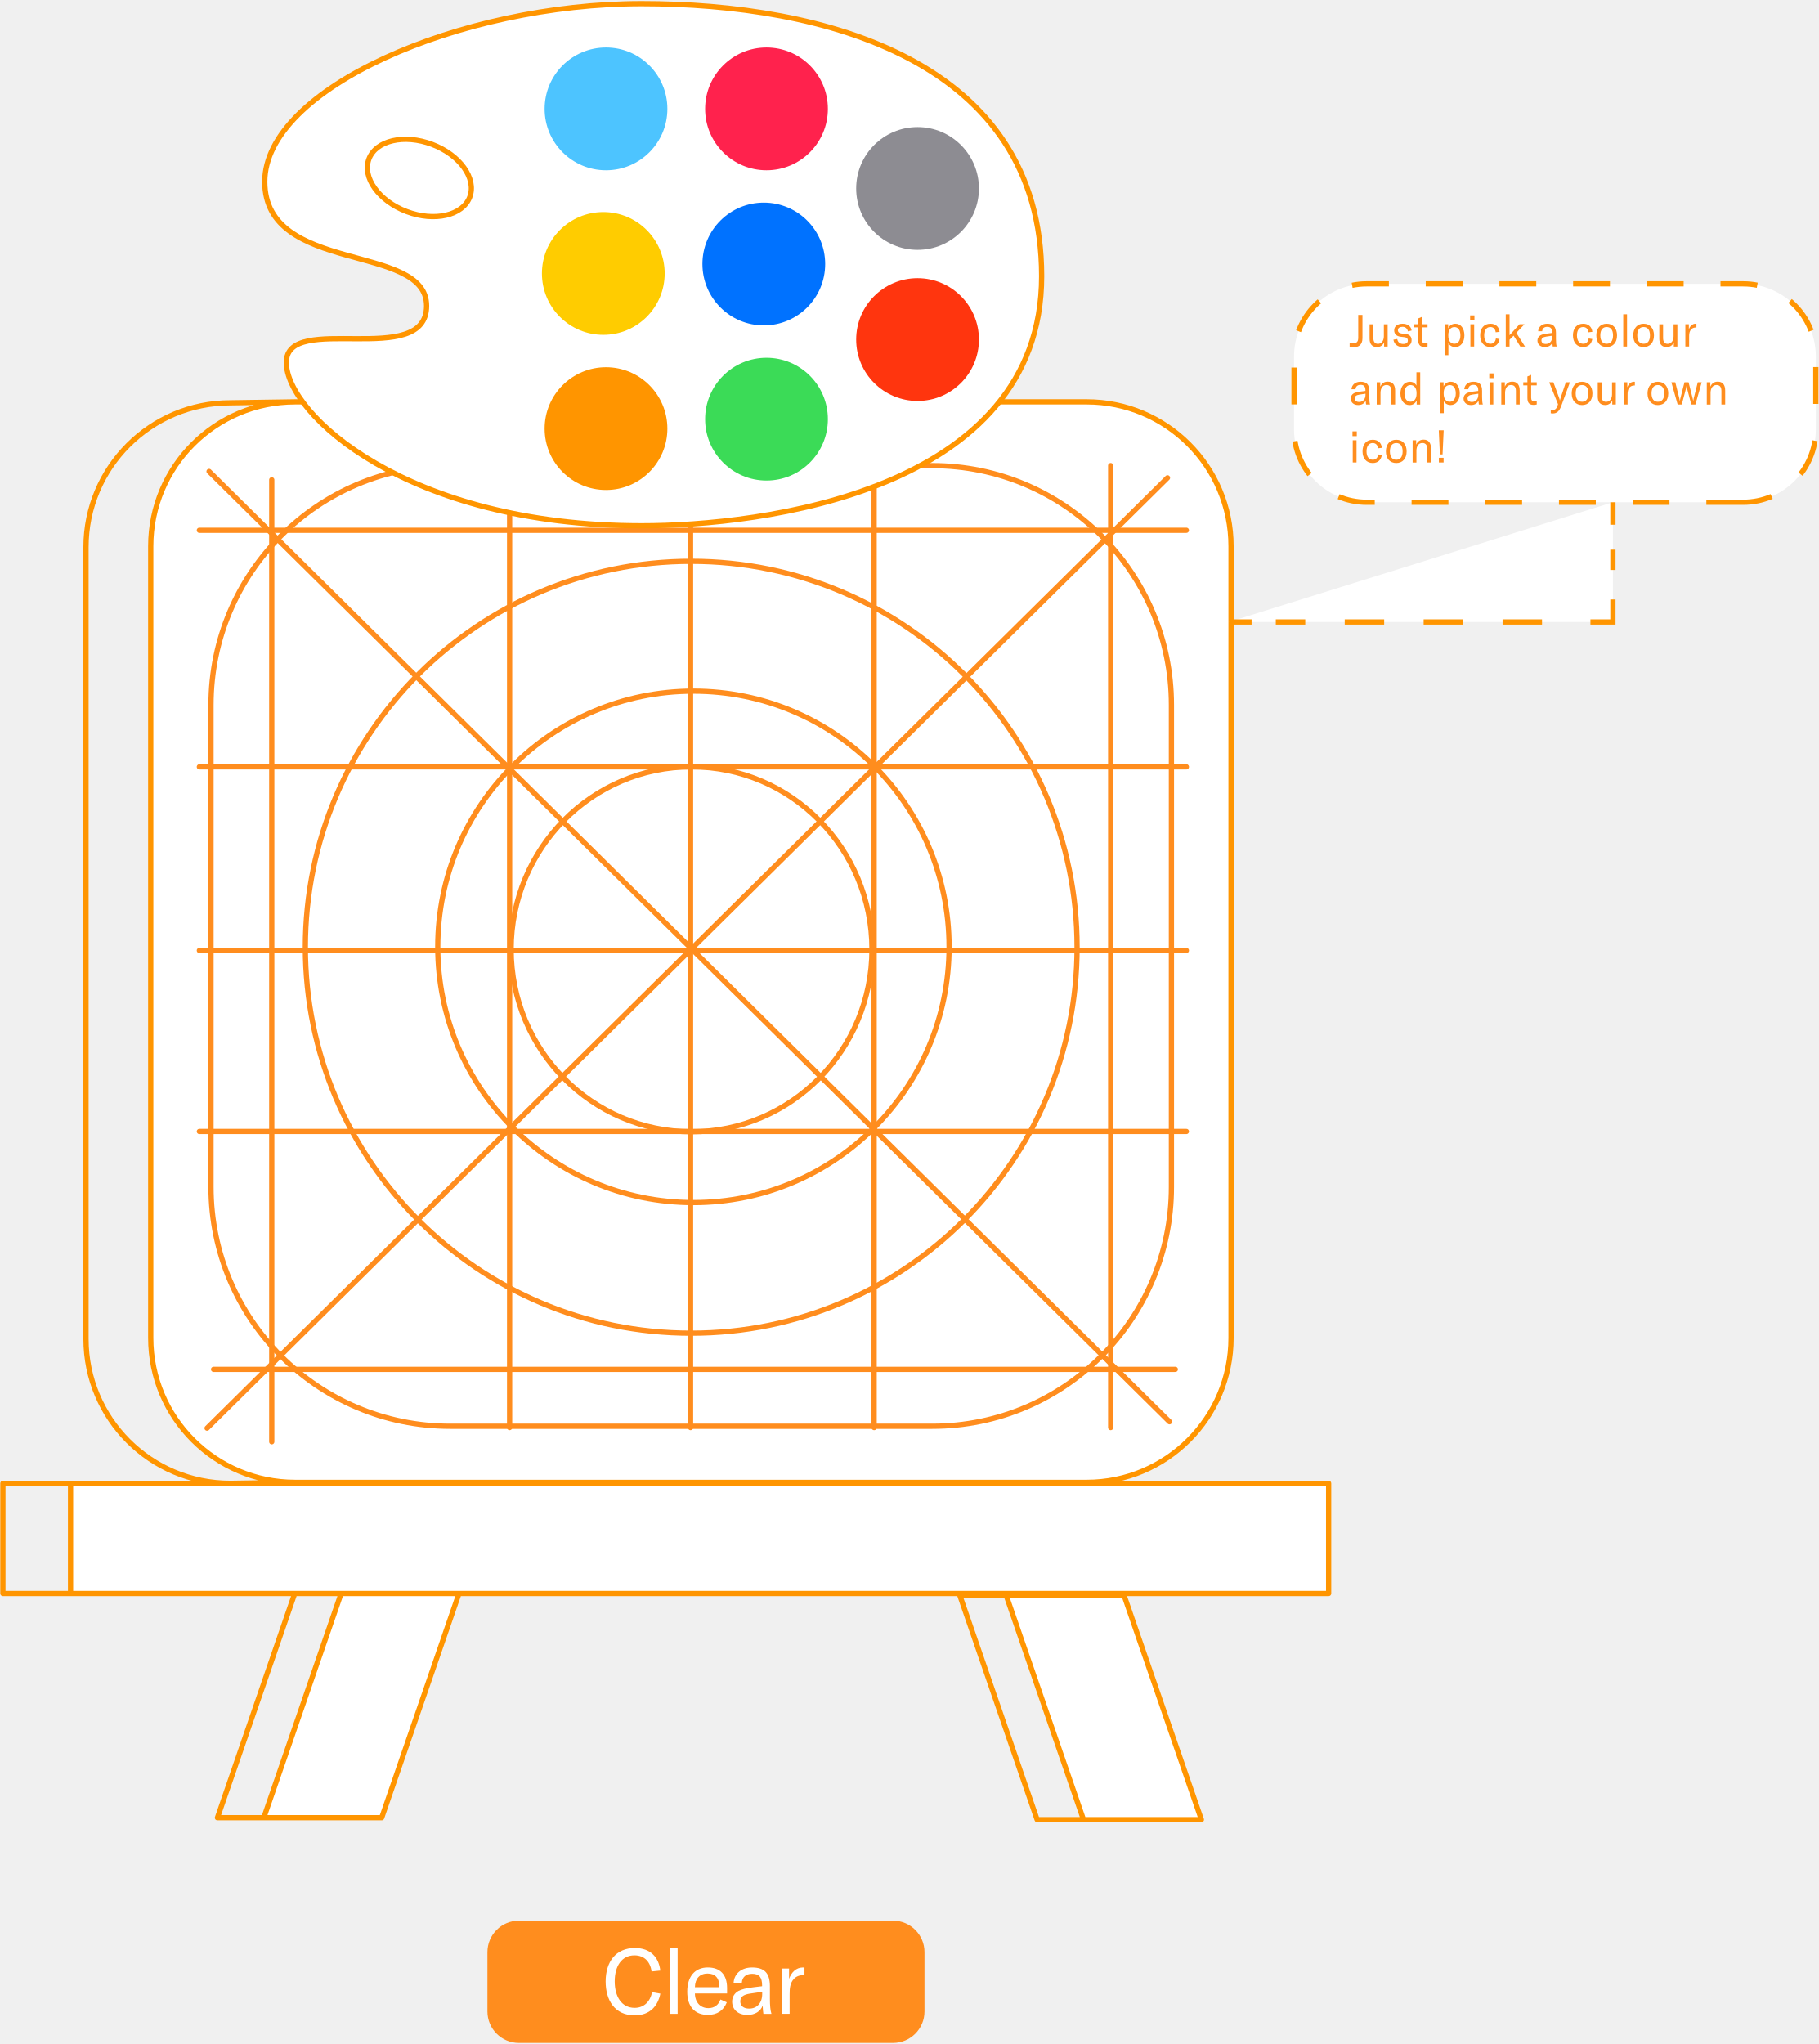
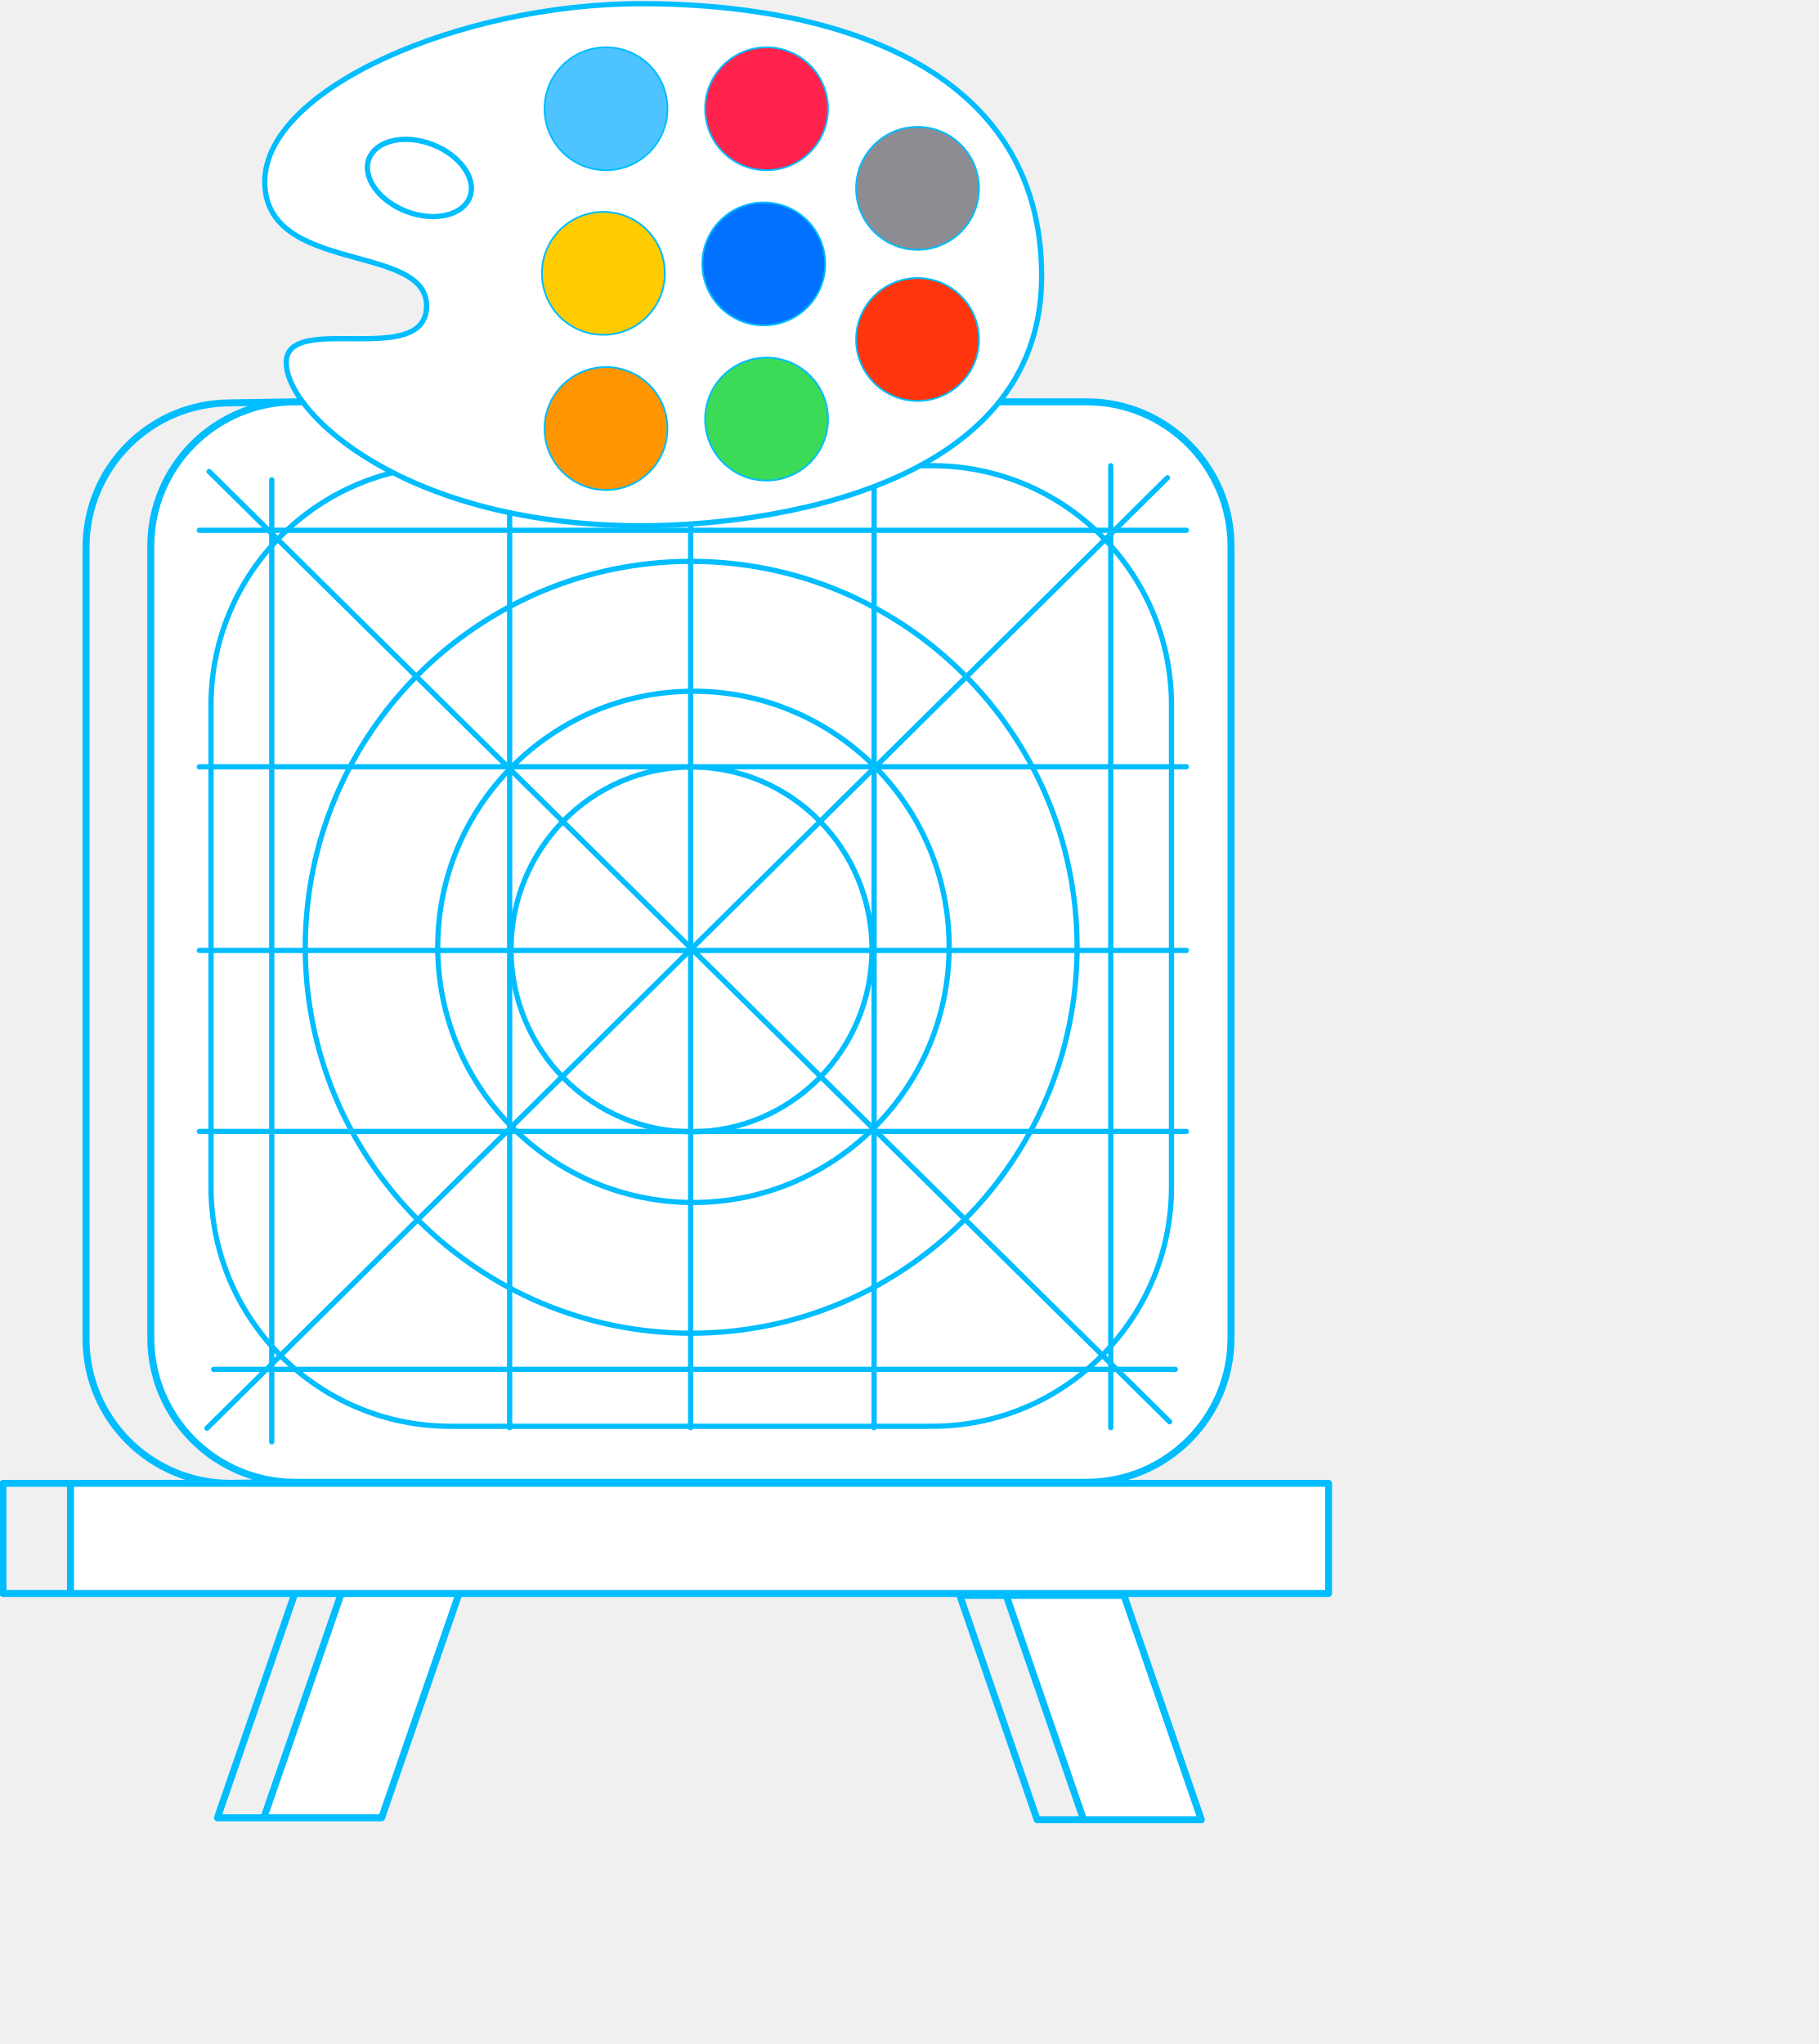
- <svg xmlns="http://www.w3.org/2000/svg" width="1042" height="1171" viewBox="0 0 1042 1171" fill="none">
+ <svg xmlns="http://www.w3.org/2000/svg" version="1.1" id="Camada_1" x="0px" y="0px" viewBox="0 0 1042 1171" style="enable-background:new 0 0 1042 1171;" xml:space="preserve">
+   <style type="text/css">
+ 	.st0{fill:#FFFFFF;stroke:#00BDFF;stroke-miterlimit:10;}
+ 	.st1{fill:#00BDFF;stroke:#00BDFF;stroke-miterlimit:10;}
+ 	.st2{fill:none;stroke:#00BDFF;stroke-width:3;stroke-linecap:round;stroke-linejoin:round;stroke-miterlimit:10;}
+ 	.st3{fill:#FFFFFF;stroke:#00BDFF;stroke-width:3;stroke-miterlimit:10;}
+ 	.st4{fill:#0072FF;stroke:#00BDFF;stroke-miterlimit:10;}
+ 	.st5{fill:#4DC4FF;stroke:#00BDFF;stroke-miterlimit:10;}
+ 	.st6{fill:#FF224D;stroke:#00BDFF;stroke-miterlimit:10;}
+ 	.st7{fill:#8D8C92;stroke:#00BDFF;stroke-miterlimit:10;}
+ 	.st8{fill:#FF350E;stroke:#00BDFF;stroke-miterlimit:10;}
+ 	.st9{fill:#3BDB57;stroke:#00BDFF;stroke-miterlimit:10;}
+ 	.st10{fill:#FF9500;stroke:#00BDFF;stroke-miterlimit:10;}
+ 	.st11{fill:#FFCC00;stroke:#00BDFF;stroke-miterlimit:10;}
+ 	.st12{fill:#FFFFFF;stroke:#00BDFF;stroke-width:3;stroke-linecap:round;stroke-linejoin:round;stroke-miterlimit:10;}
+ </style>
  <g id="paint">
-     <g id="clear-button">
-       <path id="Vector" d="M511.654 1170.38H297.299C287.339 1170.38 279.268 1162.31 279.268 1152.35V1118.37C279.268 1108.41 287.339 1100.34 297.299 1100.34H511.654C521.614 1100.34 529.685 1108.41 529.685 1118.37V1152.35C529.685 1162.31 521.614 1170.38 511.654 1170.38Z" fill="#FF8D1E" />
-       <g id="Clear">
-         <path d="M347 1135.2C347 1123.89 352.814 1116 363.755 1116C372.734 1116 377.394 1121.29 378.339 1128.92L373.31 1129.43C372.586 1123.88 369.213 1120.2 363.51 1120.2C356.297 1120.2 352.201 1126.22 352.201 1135.14C352.201 1143.75 356.089 1150.29 363.62 1150.29C368.858 1150.29 372.55 1146.81 373.58 1141.31L378.351 1142.14C376.953 1149.1 372.488 1154.59 363.62 1154.59C352.188 1154.6 347 1145.88 347 1135.2Z" fill="white" />
-         <path d="M388.237 1153.72H383.822V1116.1H388.237V1153.72Z" fill="white" />
-         <path d="M416.571 1142.04H398.148C398.197 1147.12 401.264 1150.45 405.875 1150.45C409.199 1150.45 411.64 1148.68 412.781 1145.51L416.412 1147.12C414.596 1151.84 410.806 1154.33 405.569 1154.33C398.148 1154.33 393.745 1149.61 393.745 1141.05C393.745 1132.39 398.099 1127.14 405.52 1127.14C412.523 1127.14 416.571 1131.14 416.571 1138.91V1142.04ZM412.106 1137.9C412.106 1133.12 409.666 1130.63 405.409 1130.63C400.846 1130.63 398.246 1133.59 398.148 1138.47H412.106V1137.9Z" fill="white" />
-         <path d="M419.478 1146.72C419.478 1144.12 420.778 1141.9 423.109 1140.6C425.084 1139.61 427.573 1138.99 431.83 1138.47L436.65 1137.9V1137.48C436.65 1132.71 434.933 1130.78 430.947 1130.78C427.414 1130.78 425.243 1132.65 425.034 1135.92H420.312C420.68 1130.63 424.826 1127.15 430.897 1127.15C437.999 1127.15 441.115 1130.36 441.115 1137.95V1144.95C441.115 1148.95 441.372 1151.7 441.998 1153.72H437.386C437.178 1152.37 437.018 1150.65 436.969 1149C435.779 1152.32 432.504 1154.35 428.248 1154.35C422.949 1154.35 419.478 1151.33 419.478 1146.72ZM436.699 1142.41V1141.11L429.646 1142.15C425.807 1142.73 424.151 1144.08 424.151 1146.62C424.151 1149.16 426.065 1150.72 429.242 1150.72C433.743 1150.72 436.699 1147.44 436.699 1142.41Z" fill="white" />
-         <path d="M459.992 1127.15C460.298 1127.15 460.617 1127.15 460.924 1127.2V1131.51H460.715C458.017 1131.51 456.251 1132.28 455.012 1133.53C452.522 1136.02 452.412 1139.5 452.412 1142.61V1153.71H447.996V1127.76H452.093V1133.68C453.356 1130.06 456.054 1127.15 459.992 1127.15Z" fill="white" />
-       </g>
-     </g>
    <g id="structure">
-       <path d="M761.237 849.785H40.418V912.911H761.237V849.785Z" fill="white" />
-       <path d="M218.688 1041.36H151.141L195.432 912.911H262.979L218.688 1041.36Z" fill="white" />
-       <path d="M620.783 1042.46H688.33L644.039 914.015H576.491L620.783 1042.46Z" fill="white" />
-       <path d="M622.61 849.233H169.073C123.395 849.233 86.365 812.199 86.365 766.516V312.928C86.365 267.246 123.395 230.211 169.073 230.211H622.61C668.288 230.211 705.318 267.246 705.318 312.928V766.516C705.318 812.199 668.288 849.233 622.61 849.233Z" fill="white" />
-       <path d="M722.478 851.285C723.306 851.285 723.978 850.613 723.978 849.785C723.978 848.956 723.306 848.285 722.478 848.285V851.285ZM1.658 849.785V848.285C0.83 848.285 0.158 848.956 0.158 849.785H1.658ZM1.658 912.911H0.158C0.158 913.74 0.83 914.411 1.658 914.411L1.658 912.911ZM722.478 914.411C723.306 914.411 723.978 913.74 723.978 912.911C723.978 912.083 723.306 911.411 722.478 911.411V914.411ZM761.237 849.785H762.737C762.737 848.956 762.066 848.285 761.237 848.285V849.785ZM40.418 849.785V848.285C39.59 848.285 38.918 848.956 38.918 849.785H40.418ZM40.418 912.911H38.918C38.918 913.74 39.59 914.411 40.418 914.411V912.911ZM761.237 912.911V914.411C762.066 914.411 762.737 913.74 762.737 912.911H761.237ZM192.108 1042.86C192.936 1042.86 193.608 1042.19 193.608 1041.36C193.608 1040.53 192.936 1039.86 192.108 1039.86V1042.86ZM124.573 1041.36L123.155 1040.87C122.997 1041.33 123.07 1041.84 123.352 1042.23C123.633 1042.63 124.088 1042.86 124.573 1042.86V1041.36ZM168.864 912.911V911.411C168.225 911.411 167.655 911.817 167.446 912.422L168.864 912.911ZM236.4 914.411C237.228 914.411 237.9 913.74 237.9 912.911C237.9 912.083 237.228 911.411 236.4 911.411V914.411ZM218.688 1041.36V1042.86C219.328 1042.86 219.897 1042.45 220.106 1041.85L218.688 1041.36ZM151.141 1041.36L149.723 1040.87C149.564 1041.33 149.638 1041.84 149.919 1042.23C150.201 1042.63 150.656 1042.86 151.141 1042.86V1041.36ZM195.432 912.911V911.411C194.792 911.411 194.223 911.817 194.014 912.422L195.432 912.911ZM262.979 912.911L264.397 913.4C264.555 912.942 264.482 912.435 264.201 912.04C263.919 911.646 263.464 911.411 262.979 911.411V912.911ZM594.215 1042.46L592.797 1042.95C593.006 1043.56 593.575 1043.96 594.215 1043.96V1042.46ZM661.75 1043.96C662.579 1043.96 663.25 1043.29 663.25 1042.46C663.25 1041.64 662.579 1040.96 661.75 1040.96V1043.96ZM617.459 915.515C618.287 915.515 618.959 914.844 618.959 914.015C618.959 913.187 618.287 912.515 617.459 912.515V915.515ZM549.924 914.015V912.515C549.439 912.515 548.984 912.75 548.702 913.144C548.421 913.539 548.348 914.046 548.506 914.504L549.924 914.015ZM620.783 1042.46L619.365 1042.95C619.573 1043.56 620.143 1043.96 620.783 1043.96V1042.46ZM688.33 1042.46V1043.96C688.815 1043.96 689.27 1043.73 689.551 1043.33C689.833 1042.94 689.906 1042.43 689.748 1041.97L688.33 1042.46ZM644.039 914.015L645.457 913.526C645.248 912.921 644.678 912.515 644.039 912.515V914.015ZM576.491 914.015V912.515C576.006 912.515 575.551 912.75 575.27 913.144C574.988 913.539 574.915 914.046 575.073 914.504L576.491 914.015ZM131.982 849.785V851.285H131.993L132.004 851.285L131.982 849.785ZM131.982 230.763V232.263H131.993L132.004 232.263L131.982 230.763ZM722.478 848.285H1.658V851.285H722.478V848.285ZM0.158 849.785V912.911H3.158V849.785H0.158ZM1.658 914.411H722.478V911.411H1.658V914.411ZM761.237 848.285H40.418V851.285H761.237V848.285ZM38.918 849.785V912.911H41.918V849.785H38.918ZM40.418 914.411H761.237V911.411H40.418V914.411ZM762.737 912.911V849.785H759.737V912.911H762.737ZM192.108 1039.86H124.573V1042.86H192.108V1039.86ZM125.991 1041.85L170.283 913.4L167.446 912.422L123.155 1040.87L125.991 1041.85ZM168.864 914.411H236.4V911.411H168.864V914.411ZM218.688 1039.86H151.141V1042.86H218.688V1039.86ZM152.559 1041.85L196.85 913.4L194.014 912.422L149.723 1040.87L152.559 1041.85ZM195.432 914.411H262.979V911.411H195.432V914.411ZM261.561 912.422L217.27 1040.87L220.106 1041.85L264.397 913.4L261.561 912.422ZM594.215 1043.96H661.75V1040.96H594.215V1043.96ZM617.459 912.515H549.924V915.515H617.459V912.515ZM548.506 914.504L592.797 1042.95L595.633 1041.97L551.342 913.526L548.506 914.504ZM620.783 1043.96H688.33V1040.96H620.783V1043.96ZM689.748 1041.97L645.457 913.526L642.62 914.504L686.912 1042.95L689.748 1041.97ZM644.039 912.515H576.491V915.515H644.039V912.515ZM575.073 914.504L619.365 1042.95L622.201 1041.97L577.909 913.526L575.073 914.504ZM169.051 847.733L131.959 848.285L132.004 851.285L169.095 850.733L169.051 847.733ZM131.982 848.285C87.133 848.285 50.774 811.922 50.774 767.068H47.774C47.774 813.579 85.475 851.285 131.982 851.285V848.285ZM50.774 767.068V313.48H47.774V767.068H50.774ZM50.774 313.48C50.774 268.626 87.133 232.263 131.982 232.263V229.263C85.475 229.263 47.774 266.969 47.774 313.48H50.774ZM132.004 232.263L169.095 231.711L169.051 228.712L131.959 229.264L132.004 232.263ZM622.61 847.733H169.073V850.733H622.61V847.733ZM169.073 847.733C124.224 847.733 87.865 811.37 87.865 766.516H84.865C84.865 813.027 122.567 850.733 169.073 850.733V847.733ZM87.865 766.516V312.928H84.865V766.516H87.865ZM87.865 312.928C87.865 268.074 124.224 231.711 169.073 231.711V228.711C122.567 228.711 84.865 266.417 84.865 312.928H87.865ZM169.073 231.711H622.61V228.711H169.073V231.711ZM622.61 231.711C667.459 231.711 703.818 268.074 703.818 312.928H706.818C706.818 266.417 669.116 228.711 622.61 228.711V231.711ZM703.818 312.928V766.516H706.818V312.928H703.818ZM703.818 766.516C703.818 811.37 667.459 847.733 622.61 847.733V850.733C669.116 850.733 706.818 813.027 706.818 766.516H703.818Z" fill="#FF9500" />
+       <path class="st0" d="M761.2,849.8H40.4v63.1h720.8V849.8z" />
+       <path class="st0" d="M218.7,1041.4h-67.5l44.3-128.4H263L218.7,1041.4z" />
+       <path class="st0" d="M620.8,1042.5h67.5L644,914h-67.5L620.8,1042.5z" />
+       <path class="st0" d="M622.6,849.2H169.1c-45.7,0-82.7-37-82.7-82.7V312.9c0-45.7,37-82.7,82.7-82.7h453.5    c45.7,0,82.7,37,82.7,82.7v453.6C705.3,812.2,668.3,849.2,622.6,849.2z" />
+       <path class="st1" d="M722.5,851.3c0.8,0,1.5-0.7,1.5-1.5c0-0.8-0.7-1.5-1.5-1.5V851.3z M1.7,849.8v-1.5c-0.8,0-1.5,0.7-1.5,1.5    H1.7z M1.7,912.9H0.2c0,0.8,0.7,1.5,1.5,1.5V912.9z M722.5,914.4c0.8,0,1.5-0.7,1.5-1.5c0-0.8-0.7-1.5-1.5-1.5V914.4z     M761.2,849.8h1.5c0-0.8-0.7-1.5-1.5-1.5V849.8z M40.4,849.8v-1.5c-0.8,0-1.5,0.7-1.5,1.5H40.4z M40.4,912.9h-1.5    c0,0.8,0.7,1.5,1.5,1.5V912.9z M761.2,912.9v1.5c0.8,0,1.5-0.7,1.5-1.5H761.2z M192.1,1042.9c0.8,0,1.5-0.7,1.5-1.5    s-0.7-1.5-1.5-1.5V1042.9z M124.6,1041.4l-1.4-0.5c-0.2,0.5-0.1,1,0.2,1.4c0.3,0.4,0.7,0.6,1.2,0.6V1041.4z M168.9,912.9v-1.5    c-0.6,0-1.2,0.4-1.4,1L168.9,912.9z M236.4,914.4c0.8,0,1.5-0.7,1.5-1.5c0-0.8-0.7-1.5-1.5-1.5V914.4z M218.7,1041.4v1.5    c0.6,0,1.2-0.4,1.4-1L218.7,1041.4z M151.1,1041.4l-1.4-0.5c-0.2,0.5-0.1,1,0.2,1.4c0.3,0.4,0.7,0.6,1.2,0.6V1041.4z M195.4,912.9    v-1.5c-0.6,0-1.2,0.4-1.4,1L195.4,912.9z M263,912.9l1.4,0.5c0.2-0.5,0.1-1-0.2-1.4c-0.3-0.4-0.7-0.6-1.2-0.6V912.9z     M594.2,1042.5l-1.4,0.5c0.2,0.6,0.8,1,1.4,1V1042.5z M661.8,1044c0.8,0,1.5-0.7,1.5-1.5c0-0.8-0.7-1.5-1.5-1.5V1044z     M617.5,915.5c0.8,0,1.5-0.7,1.5-1.5c0-0.8-0.7-1.5-1.5-1.5V915.5z M549.9,914v-1.5c-0.5,0-0.9,0.2-1.2,0.6    c-0.3,0.4-0.4,0.9-0.2,1.4L549.9,914z M620.8,1042.5l-1.4,0.5c0.2,0.6,0.8,1,1.4,1V1042.5z M688.3,1042.5v1.5    c0.5,0,0.9-0.2,1.2-0.6c0.3-0.4,0.4-0.9,0.2-1.4L688.3,1042.5z M644,914l1.4-0.5c-0.2-0.6-0.8-1-1.4-1V914z M576.5,914v-1.5    c-0.5,0-0.9,0.2-1.2,0.6c-0.3,0.4-0.4,0.9-0.2,1.4L576.5,914z M132,849.8v1.5h0h0L132,849.8z M132,230.8v1.5h0h0L132,230.8z     M722.5,848.3H1.7v3h720.8V848.3z M0.2,849.8v63.1h3v-63.1H0.2z M1.7,914.4h720.8v-3H1.7V914.4z M761.2,848.3H40.4v3h720.8V848.3z     M38.9,849.8v63.1h3v-63.1H38.9z M40.4,914.4h720.8v-3H40.4V914.4z M762.7,912.9v-63.1h-3v63.1H762.7z M192.1,1039.9h-67.5v3h67.5    V1039.9z M126,1041.8l44.3-128.4l-2.8-1l-44.3,128.4L126,1041.8z M168.9,914.4h67.5v-3h-67.5V914.4z M218.7,1039.9h-67.5v3h67.5    V1039.9z M152.6,1041.8l44.3-128.4l-2.8-1l-44.3,128.4L152.6,1041.8z M195.4,914.4H263v-3h-67.5V914.4z M261.6,912.4l-44.3,128.4    l2.8,1l44.3-128.4L261.6,912.4z M594.2,1044h67.5v-3h-67.5V1044z M617.5,912.5h-67.5v3h67.5V912.5z M548.5,914.5l44.3,128.4l2.8-1    l-44.3-128.4L548.5,914.5z M620.8,1044h67.5v-3h-67.5V1044z M689.7,1042l-44.3-128.4l-2.8,1l44.3,128.4L689.7,1042z M644,912.5    h-67.5v3H644V912.5z M575.1,914.5l44.3,128.4l2.8-1l-44.3-128.4L575.1,914.5z M169.1,847.7l-37.1,0.6l0,3l37.1-0.6L169.1,847.7z     M132,848.3c-44.8,0-81.2-36.4-81.2-81.2h-3c0,46.5,37.7,84.2,84.2,84.2V848.3z M50.8,767.1V313.5h-3v453.6H50.8z M50.8,313.5    c0-44.9,36.4-81.2,81.2-81.2v-3c-46.5,0-84.2,37.7-84.2,84.2H50.8z M132,232.3l37.1-0.6l0-3l-37.1,0.6L132,232.3z M622.6,847.7    H169.1v3h453.5V847.7z M169.1,847.7c-44.8,0-81.2-36.4-81.2-81.2h-3c0,46.5,37.7,84.2,84.2,84.2V847.7z M87.9,766.5V312.9h-3    v453.6H87.9z M87.9,312.9c0-44.9,36.4-81.2,81.2-81.2v-3c-46.5,0-84.2,37.7-84.2,84.2H87.9z M169.1,231.7h453.5v-3H169.1V231.7z     M622.6,231.7c44.8,0,81.2,36.4,81.2,81.2h3c0-46.5-37.7-84.2-84.2-84.2V231.7z M703.8,312.9v453.6h3V312.9H703.8z M703.8,766.5    c0,44.9-36.4,81.2-81.2,81.2v3c46.5,0,84.2-37.7,84.2-84.2H703.8z" />
    </g>
    <g id="paint-screen">
-       <path id="Vector_2" d="M119.777 270.092L670.054 814.493" stroke="#FF8D1E" stroke-width="3" stroke-miterlimit="10" stroke-linecap="round" stroke-linejoin="round" />
-       <path id="Vector_3" d="M668.913 273.747L118.648 818.16" stroke="#FF8D1E" stroke-width="3" stroke-miterlimit="10" stroke-linecap="round" stroke-linejoin="round" />
-       <path id="Vector_4" d="M534.076 817.093H257.975C182.258 817.093 120.893 755.709 120.893 679.996V403.864C120.893 328.14 182.271 266.767 257.975 266.767H534.076C609.792 266.767 671.158 328.152 671.158 403.864V679.996C671.17 755.709 609.792 817.093 534.076 817.093Z" stroke="#FF8D1E" stroke-width="3" stroke-miterlimit="10" stroke-linecap="round" stroke-linejoin="round" />
-       <path id="Vector_5" d="M636.36 266.755V817.829" stroke="#FF8D1E" stroke-width="3" stroke-miterlimit="10" stroke-linecap="round" stroke-linejoin="round" />
-       <path id="Vector_6" d="M500.824 266.755V817.829" stroke="#FF8D1E" stroke-width="3" stroke-miterlimit="10" stroke-linecap="round" stroke-linejoin="round" />
-       <path id="Vector_7" d="M395.658 266.755V817.829" stroke="#FF8D1E" stroke-width="3" stroke-miterlimit="10" stroke-linecap="round" stroke-linejoin="round" />
-       <path id="Vector_8" d="M291.976 266.755V817.829" stroke="#FF8D1E" stroke-width="3" stroke-miterlimit="10" stroke-linecap="round" stroke-linejoin="round" />
-       <path id="Vector_9" d="M155.703 274.9V825.974" stroke="#FF8D1E" stroke-width="3" stroke-miterlimit="10" stroke-linecap="round" stroke-linejoin="round" />
-       <path id="Vector_10" d="M114.221 303.79H679.719" stroke="#FF8D1E" stroke-width="3" stroke-miterlimit="10" stroke-linecap="round" stroke-linejoin="round" />
-       <path id="Vector_11" d="M114.221 439.328H679.719" stroke="#FF8D1E" stroke-width="3" stroke-miterlimit="10" stroke-linecap="round" stroke-linejoin="round" />
-       <path id="Vector_12" d="M114.221 544.519H679.719" stroke="#FF8D1E" stroke-width="3" stroke-miterlimit="10" stroke-linecap="round" stroke-linejoin="round" />
-       <path id="Vector_13" d="M114.221 648.212H679.719" stroke="#FF8D1E" stroke-width="3" stroke-miterlimit="10" stroke-linecap="round" stroke-linejoin="round" />
-       <path id="Vector_14" d="M122.377 784.5H673.39" stroke="#FF8D1E" stroke-width="3" stroke-miterlimit="10" stroke-linecap="round" stroke-linejoin="round" />
-       <path id="Vector_15" d="M396.222 648.384C453.314 648.384 499.597 601.58 499.597 543.844C499.597 486.108 453.314 439.304 396.222 439.304C339.129 439.304 292.846 486.108 292.846 543.844C292.846 601.58 339.129 648.384 396.222 648.384Z" stroke="#FF8D1E" stroke-width="3" stroke-miterlimit="10" stroke-linecap="round" stroke-linejoin="round" />
-       <path id="Vector_16" d="M397.289 688.939C478.186 688.939 543.766 623.351 543.766 542.445C543.766 461.539 478.186 395.952 397.289 395.952C316.392 395.952 250.812 461.539 250.812 542.445C250.812 623.351 316.392 688.939 397.289 688.939Z" stroke="#FF8D1E" stroke-width="3" stroke-miterlimit="10" stroke-linecap="round" stroke-linejoin="round" />
-       <path id="Vector_17" d="M396.026 763.768C518.123 763.768 617.103 664.777 617.103 542.666C617.103 420.555 518.123 321.564 396.026 321.564C273.928 321.564 174.948 420.555 174.948 542.666C174.948 664.777 273.928 763.768 396.026 763.768Z" stroke="#FF8D1E" stroke-width="3" stroke-miterlimit="10" stroke-linecap="round" stroke-linejoin="round" />
+       <path id="Vector_2" class="st2" d="M119.8,270.1l550.3,544.4" />
+       <path id="Vector_3" class="st2" d="M668.9,273.7L118.6,818.2" />
+       <path id="Vector_4" class="st2" d="M534.1,817.1H258c-75.7,0-137.1-61.4-137.1-137.1V403.9c0-75.7,61.4-137.1,137.1-137.1h276.1    c75.7,0,137.1,61.4,137.1,137.1V680C671.2,755.7,609.8,817.1,534.1,817.1z" />
+       <path id="Vector_5" class="st2" d="M636.4,266.8v551.1" />
+       <path id="Vector_6" class="st2" d="M500.8,266.8v551.1" />
+       <path id="Vector_7" class="st2" d="M395.7,266.8v551.1" />
+       <path id="Vector_8" class="st2" d="M292,266.8v551.1" />
+       <path id="Vector_9" class="st2" d="M155.7,274.9V826" />
+       <path id="Vector_10" class="st2" d="M114.2,303.8h565.5" />
+       <path id="Vector_11" class="st2" d="M114.2,439.3h565.5" />
+       <path id="Vector_12" class="st2" d="M114.2,544.5h565.5" />
+       <path id="Vector_13" class="st2" d="M114.2,648.2h565.5" />
+       <path id="Vector_14" class="st2" d="M122.4,784.5h551" />
+       <path id="Vector_15" class="st2" d="M396.2,648.4c57.1,0,103.4-46.8,103.4-104.5s-46.3-104.5-103.4-104.5    c-57.1,0-103.4,46.8-103.4,104.5S339.1,648.4,396.2,648.4z" />
+       <path id="Vector_16" class="st2" d="M397.3,688.9c80.9,0,146.5-65.6,146.5-146.5S478.2,396,397.3,396s-146.5,65.6-146.5,146.5    S316.4,688.9,397.3,688.9z" />
+       <path id="Vector_17" class="st2" d="M396,763.8c122.1,0,221.1-99,221.1-221.1s-99-221.1-221.1-221.1    c-122.1,0-221.1,99-221.1,221.1S273.9,763.8,396,763.8z" />
    </g>
    <g id="colour-palette">
-       <path id="Vector_18" d="M367.679 301.213C435.3 301.213 596.803 281.856 596.803 158.204C596.803 34.551 471.619 2.093 367.679 2.093C263.74 2.093 151.692 50.781 151.692 104.106C151.692 157.431 244.421 138.883 244.421 175.206C244.421 211.529 164.056 178.297 164.056 207.664C164.056 237.044 232.842 301.213 367.679 301.213Z" fill="white" stroke="#FF9500" stroke-width="3" stroke-miterlimit="10" />
-       <path id="Vector_19" d="M437.619 186.418C457.04 186.418 472.785 170.672 472.785 151.248C472.785 131.825 457.04 116.079 437.619 116.079C418.197 116.079 402.453 131.825 402.453 151.248C402.453 170.672 418.197 186.418 437.619 186.418Z" fill="#0072FF" />
-       <path id="Vector_20" d="M347.208 97.543C366.63 97.543 382.374 81.797 382.374 62.373C382.374 42.95 366.63 27.204 347.208 27.204C327.787 27.204 312.042 42.95 312.042 62.373C312.042 81.797 327.787 97.543 347.208 97.543Z" fill="#4DC4FF" />
-       <path id="Vector_21" d="M439.164 97.543C458.586 97.543 474.33 81.797 474.33 62.373C474.33 42.95 458.586 27.204 439.164 27.204C419.743 27.204 403.999 42.95 403.999 62.373C403.999 81.797 419.743 97.543 439.164 97.543Z" fill="#FF224D" />
-       <path id="Vector_22" d="M525.711 143.14C545.133 143.14 560.877 127.394 560.877 107.97C560.877 88.546 545.133 72.8 525.711 72.8C506.29 72.8 490.545 88.546 490.545 107.97C490.545 127.394 506.29 143.14 525.711 143.14Z" fill="#8D8C92" />
-       <path id="Vector_23" d="M525.711 229.696C545.133 229.696 560.877 213.95 560.877 194.526C560.877 175.103 545.133 159.357 525.711 159.357C506.29 159.357 490.545 175.103 490.545 194.526C490.545 213.95 506.29 229.696 525.711 229.696Z" fill="#FF350E" />
-       <path id="Vector_24" d="M439.164 275.305C458.586 275.305 474.33 259.559 474.33 240.135C474.33 220.712 458.586 204.966 439.164 204.966C419.743 204.966 403.999 220.712 403.999 240.135C403.999 259.559 419.743 275.305 439.164 275.305Z" fill="#3BDB57" />
-       <path id="Vector_25" d="M347.208 280.715C366.63 280.715 382.374 264.969 382.374 245.545C382.374 226.122 366.63 210.376 347.208 210.376C327.787 210.376 312.042 226.122 312.042 245.545C312.042 264.969 327.787 280.715 347.208 280.715Z" fill="#FF9500" />
-       <path id="Vector_26" d="M345.663 191.828C365.084 191.828 380.829 176.082 380.829 156.658C380.829 137.234 365.084 121.488 345.663 121.488C326.241 121.488 310.497 137.234 310.497 156.658C310.497 176.082 326.241 191.828 345.663 191.828Z" fill="#FFCC00" />
-       <path id="Vector_27" d="M269.158 112.862C273.175 102.227 263.501 88.721 247.55 82.694C231.599 76.668 215.412 80.404 211.395 91.039C207.378 101.674 217.052 115.181 233.003 121.207C248.953 127.234 265.141 123.498 269.158 112.862Z" fill="white" stroke="#FF9500" stroke-width="3" stroke-miterlimit="10" stroke-linecap="round" stroke-linejoin="round" />
+       <path id="Vector_18" class="st3" d="M367.7,301.2c67.6,0,229.1-19.4,229.1-143C596.8,34.6,471.6,2.1,367.7,2.1    c-103.9,0-216,48.7-216,102c0,53.3,92.7,34.8,92.7,71.1s-80.4,3.1-80.4,32.5C164.1,237,232.8,301.2,367.7,301.2z" />
+       <path id="Vector_19" class="st4" d="M437.6,186.4c19.4,0,35.2-15.7,35.2-35.2c0-19.4-15.7-35.2-35.2-35.2    c-19.4,0-35.2,15.7-35.2,35.2C402.5,170.7,418.2,186.4,437.6,186.4z" />
+       <path id="Vector_20" class="st5" d="M347.2,97.5c19.4,0,35.2-15.7,35.2-35.2s-15.7-35.2-35.2-35.2c-19.4,0-35.2,15.7-35.2,35.2    S327.8,97.5,347.2,97.5z" />
+       <path id="Vector_21" class="st6" d="M439.2,97.5c19.4,0,35.2-15.7,35.2-35.2s-15.7-35.2-35.2-35.2c-19.4,0-35.2,15.7-35.2,35.2    S419.7,97.5,439.2,97.5z" />
+       <path id="Vector_22" class="st7" d="M525.7,143.1c19.4,0,35.2-15.7,35.2-35.2c0-19.4-15.7-35.2-35.2-35.2    c-19.4,0-35.2,15.7-35.2,35.2C490.5,127.4,506.3,143.1,525.7,143.1z" />
+       <path id="Vector_23" class="st8" d="M525.7,229.7c19.4,0,35.2-15.7,35.2-35.2c0-19.4-15.7-35.2-35.2-35.2    c-19.4,0-35.2,15.7-35.2,35.2C490.5,213.9,506.3,229.7,525.7,229.7z" />
+       <path id="Vector_24" class="st9" d="M439.2,275.3c19.4,0,35.2-15.7,35.2-35.2c0-19.4-15.7-35.2-35.2-35.2    c-19.4,0-35.2,15.7-35.2,35.2C404,259.6,419.7,275.3,439.2,275.3z" />
+       <path id="Vector_25" class="st10" d="M347.2,280.7c19.4,0,35.2-15.7,35.2-35.2c0-19.4-15.7-35.2-35.2-35.2    c-19.4,0-35.2,15.7-35.2,35.2C312,265,327.8,280.7,347.2,280.7z" />
+       <path id="Vector_26" class="st11" d="M345.7,191.8c19.4,0,35.2-15.7,35.2-35.2s-15.7-35.2-35.2-35.2c-19.4,0-35.2,15.7-35.2,35.2    S326.2,191.8,345.7,191.8z" />
+       <path id="Vector_27" class="st12" d="M269.2,112.9c4-10.6-5.7-24.1-21.6-30.2c-16-6-32.1-2.3-36.2,8.3c-4,10.6,5.7,24.1,21.6,30.2    C249,127.2,265.1,123.5,269.2,112.9z" />
    </g>
-     <g id="text bubble">
-       <path id="Vector_28" d="M998.751 287.732H783.034C760.048 287.732 741.416 269.098 741.416 246.11V204.23C741.416 181.241 760.048 162.608 783.034 162.608H998.751C1021.74 162.608 1040.37 181.241 1040.37 204.23V246.11C1040.37 269.086 1021.74 287.732 998.751 287.732Z" fill="white" />
-       <path id="Vector_29" d="M998.751 287.732H783.034C760.048 287.732 741.416 269.098 741.416 246.11V204.23C741.416 181.241 760.048 162.608 783.034 162.608H998.751C1021.74 162.608 1040.37 181.241 1040.37 204.23V246.11C1040.37 269.086 1021.74 287.732 998.751 287.732Z" stroke="#FF9500" stroke-width="3" stroke-miterlimit="10" stroke-dasharray="21.11 21.11" />
-       <path id="Vector_30" d="M924.114 287.732V356.317H704.214" fill="white" />
-       <path id="Vector_31" d="M924.114 287.732V300.612" stroke="#FF9500" stroke-width="3" stroke-miterlimit="10" />
-       <path id="Vector_32" d="M924.114 314.891V336.297" stroke="#FF9500" stroke-width="3" stroke-miterlimit="10" stroke-dasharray="11.64 11.64" />
-       <path id="Vector_33" d="M924.114 343.437V356.317H911.235" stroke="#FF9500" stroke-width="3" stroke-miterlimit="10" />
-       <path id="Vector_34" d="M883.502 356.317H730.966" stroke="#FF9500" stroke-width="3" stroke-miterlimit="10" stroke-dasharray="22.61 22.61" />
-       <path id="Vector_35" d="M717.093 356.317H704.214" stroke="#FF9500" stroke-width="3" stroke-miterlimit="10" />
-       <g id="Vector_36">
-         <path d="M775.38 198.955C774.619 198.955 773.797 198.93 773.27 198.771V196.526C773.981 196.649 774.877 196.649 775.404 196.649C776.876 196.649 778.201 196.109 778.201 193.594V180.419H780.617V193.766C780.629 197.839 778.09 198.955 775.38 198.955Z" fill="#FF8D1E" />
-         <path d="M784.702 193.913V185.792H786.873V193.668C786.873 195.802 787.792 196.98 789.473 196.98C791.509 196.98 792.883 195.25 792.883 192.65V185.792H795.054V198.526H793.018V196.133C792.429 197.691 790.847 198.832 789.068 198.832C785.855 198.82 784.702 196.894 784.702 193.913Z" fill="#FF8D1E" />
-         <path d="M798.353 194.6L800.549 194.22C800.88 196.084 802.082 197.053 803.959 197.053C805.664 197.053 806.608 196.342 806.608 195.14C806.608 193.864 805.946 193.3 804.572 193.153L802.511 192.919C799.985 192.637 798.795 191.214 798.795 189.252C798.795 186.933 800.635 185.486 803.64 185.486C806.547 185.486 808.509 187.019 808.792 189.362L806.657 189.84C806.375 188.307 805.333 187.24 803.603 187.24C801.923 187.24 800.929 187.927 800.929 189.153C800.929 190.245 801.641 190.908 803.223 191.092L805.259 191.325C807.786 191.607 808.779 192.932 808.779 194.944C808.779 197.36 807.001 198.844 803.885 198.844C800.831 198.82 798.819 197.323 798.353 194.6Z" fill="#FF8D1E" />
-         <path d="M810.177 185.78H812.545V182.443L814.716 181.523V185.78H817.905V187.559H814.716V194.612C814.716 196.06 815.28 196.698 816.58 196.698C817.144 196.698 817.476 196.624 817.905 196.514V198.501C817.341 198.648 816.838 198.734 816.016 198.734C813.268 198.734 812.557 197.053 812.557 194.686V187.559H810.19V185.78H810.177Z" fill="#FF8D1E" />
-         <path d="M829.729 185.78V188.148C830.539 186.393 832.023 185.473 833.887 185.473C836.966 185.473 839.026 188.123 839.026 192.147C839.026 196.219 836.831 198.82 833.752 198.82C831.79 198.82 830.416 197.753 829.852 196.501V203.481H827.681V185.78H829.729ZM836.733 192.147C836.733 189.141 835.457 187.387 833.323 187.387C831.189 187.387 829.803 189.068 829.803 191.815V192.429C829.803 195.177 831.127 196.919 833.237 196.919C835.408 196.919 836.733 195.127 836.733 192.147Z" fill="#FF8D1E" />
-         <path d="M842.314 180.689H844.779V183.413H842.314V180.689ZM842.461 185.78H844.632V198.513H842.461V185.78Z" fill="#FF8D1E" />
-         <path d="M848.066 192.147C848.066 188 850.311 185.473 853.929 185.473C856.91 185.473 858.848 187.178 859.179 190.11L856.959 190.368C856.726 188.43 855.61 187.362 853.88 187.362C851.685 187.362 850.36 189.141 850.36 192.122C850.36 195.177 851.685 196.931 853.954 196.931C855.683 196.931 856.75 195.888 857.082 193.901L859.142 194.232C858.688 197.139 856.775 198.82 853.917 198.82C850.36 198.82 848.066 196.232 848.066 192.147Z" fill="#FF8D1E" />
-         <path d="M867.213 192.282L864.895 194.625V198.526H862.724V180.051H864.895V192.048L870.599 185.78H873.432L868.771 190.699L873.739 198.526H871.065L867.213 192.282Z" fill="#FF8D1E" />
-         <path d="M880.865 195.078C880.865 193.803 881.503 192.711 882.643 192.073C883.612 191.582 884.839 191.288 886.924 191.03L889.291 190.748V190.54C889.291 188.197 888.445 187.252 886.495 187.252C884.765 187.252 883.698 188.172 883.588 189.779H881.27C881.454 187.178 883.49 185.473 886.47 185.473C889.966 185.473 891.487 187.056 891.487 190.773V194.208C891.487 196.17 891.61 197.52 891.916 198.513H889.647C889.549 197.851 889.463 197.004 889.439 196.195C888.85 197.826 887.243 198.82 885.158 198.82C882.57 198.82 880.865 197.348 880.865 195.078ZM889.328 192.969V192.331L885.869 192.846C883.98 193.128 883.171 193.79 883.171 195.042C883.171 196.293 884.115 197.053 885.673 197.053C887.868 197.041 889.328 195.434 889.328 192.969Z" fill="#FF8D1E" />
-         <path d="M901.214 192.147C901.214 188 903.458 185.473 907.077 185.473C910.057 185.473 911.995 187.178 912.326 190.11L910.106 190.368C909.873 188.43 908.757 187.362 907.028 187.362C904.832 187.362 903.507 189.141 903.507 192.122C903.507 195.177 904.832 196.931 907.101 196.931C908.831 196.931 909.898 195.888 910.229 193.901L912.29 194.232C911.836 197.139 909.922 198.82 907.064 198.82C903.507 198.82 901.214 196.232 901.214 192.147Z" fill="#FF8D1E" />
-         <path d="M914.608 192.147C914.608 188 916.951 185.473 920.544 185.473C924.138 185.473 926.481 188 926.481 192.147C926.481 196.305 924.138 198.82 920.544 198.82C916.951 198.82 914.608 196.305 914.608 192.147ZM924.187 192.147C924.187 188.982 922.838 187.362 920.544 187.362C918.251 187.362 916.902 188.994 916.902 192.147C916.902 195.299 918.251 196.931 920.544 196.931C922.838 196.943 924.187 195.312 924.187 192.147Z" fill="#FF8D1E" />
-         <path d="M932.209 198.526H930.038V180.051H932.209V198.526Z" fill="#FF8D1E" />
-         <path d="M935.766 192.147C935.766 188 938.109 185.473 941.703 185.473C945.297 185.473 947.639 188 947.639 192.147C947.639 196.305 945.297 198.82 941.703 198.82C938.109 198.82 935.766 196.305 935.766 192.147ZM945.346 192.147C945.346 188.982 943.997 187.362 941.703 187.362C939.409 187.362 938.06 188.994 938.06 192.147C938.06 195.299 939.409 196.931 941.703 196.931C943.997 196.931 945.346 195.312 945.346 192.147Z" fill="#FF8D1E" />
-         <path d="M950.694 193.913V185.792H952.865V193.668C952.865 195.802 953.785 196.98 955.465 196.98C957.501 196.98 958.875 195.25 958.875 192.65V185.792H961.046V198.526H959.01V196.133C958.421 197.691 956.839 198.832 955.06 198.832C951.847 198.82 950.694 196.894 950.694 193.913Z" fill="#FF8D1E" />
-         <path d="M971.509 185.473C971.656 185.473 971.815 185.473 971.962 185.498V187.608H971.864C970.54 187.608 969.669 187.988 969.068 188.601C967.841 189.828 967.792 191.533 967.792 193.054V198.501H965.621V185.768H967.633V188.675C968.246 186.909 969.571 185.473 971.509 185.473Z" fill="#FF8D1E" />
-         <path d="M773.908 228.298C773.908 227.022 774.546 225.93 775.686 225.292C776.655 224.814 777.882 224.507 779.967 224.25L782.334 223.967V223.759C782.334 221.416 781.488 220.471 779.538 220.471C777.808 220.471 776.741 221.391 776.631 222.998H774.313C774.497 220.398 776.533 218.693 779.513 218.693C783.009 218.693 784.53 220.275 784.53 223.992V227.427C784.53 229.389 784.653 230.739 784.959 231.732H782.69C782.592 231.07 782.506 230.224 782.481 229.414C781.893 231.046 780.286 232.039 778.201 232.039C775.613 232.051 773.908 230.567 773.908 228.298ZM782.359 226.188V225.55L778.9 226.065C777.011 226.347 776.201 227.01 776.201 228.261C776.201 229.512 777.146 230.273 778.704 230.273C780.912 230.26 782.359 228.653 782.359 226.188Z" fill="#FF8D1E" />
-         <path d="M788.786 218.999H790.822V221.526C791.669 219.588 793.067 218.643 795.078 218.643C797.875 218.643 799.335 220.398 799.335 223.82V231.745H797.164V223.955C797.164 221.71 796.219 220.569 794.367 220.569C792.257 220.569 790.957 222.275 790.957 225.108V231.757H788.786V218.999Z" fill="#FF8D1E" />
-         <path d="M802.377 225.378C802.377 221.453 804.621 218.705 807.798 218.705C809.478 218.705 810.729 219.392 811.539 220.901V213.283H813.71V231.757H811.674V229.39C810.913 231.095 809.54 232.064 807.553 232.064C804.462 232.052 802.377 229.377 802.377 225.378ZM811.6 225.673V225.084C811.6 222.311 810.276 220.606 808.141 220.606C805.97 220.606 804.682 222.361 804.682 225.366C804.682 228.347 805.983 230.126 808.141 230.126C810.251 230.138 811.6 228.408 811.6 225.673Z" fill="#FF8D1E" />
-         <path d="M827.08 218.999V221.367C827.889 219.613 829.373 218.693 831.238 218.693C834.316 218.693 836.377 221.342 836.377 225.366C836.377 229.439 834.182 232.039 831.103 232.039C829.14 232.039 827.767 230.972 827.202 229.721V236.701H825.031V218.999H827.08ZM834.083 225.378C834.083 222.373 832.808 220.619 830.674 220.619C828.539 220.619 827.153 222.299 827.153 225.047V225.66C827.153 228.408 828.478 230.15 830.588 230.15C832.759 230.138 834.083 228.347 834.083 225.378Z" fill="#FF8D1E" />
-         <path d="M838.536 228.298C838.536 227.022 839.174 225.93 840.314 225.292C841.283 224.814 842.51 224.507 844.595 224.25L846.962 223.967V223.759C846.962 221.416 846.116 220.471 844.166 220.471C842.436 220.471 841.369 221.391 841.259 222.998H838.941C839.125 220.398 841.161 218.693 844.141 218.693C847.637 218.693 849.158 220.275 849.158 223.992V227.427C849.158 229.389 849.281 230.739 849.587 231.732H847.318C847.22 231.07 847.134 230.224 847.11 229.414C846.521 231.046 844.914 232.039 842.829 232.039C840.253 232.051 838.536 230.567 838.536 228.298ZM846.999 226.188V225.55L843.54 226.065C841.651 226.347 840.842 227.01 840.842 228.261C840.842 229.512 841.786 230.273 843.344 230.273C845.552 230.26 846.999 228.653 846.999 226.188Z" fill="#FF8D1E" />
-         <path d="M853.267 213.909H855.732V216.632H853.267V213.909ZM853.414 218.999H855.585V231.733H853.414V218.999Z" fill="#FF8D1E" />
-         <path d="M860.16 218.999H862.196V221.526C863.043 219.588 864.441 218.643 866.453 218.643C869.249 218.643 870.709 220.398 870.709 223.82V231.745H868.538V223.955C868.538 221.71 867.593 220.569 865.741 220.569C863.631 220.569 862.331 222.275 862.331 225.108V231.757H860.16V218.999Z" fill="#FF8D1E" />
-         <path d="M872.745 218.999H875.112V215.663L877.283 214.743V218.999H880.472V220.778H877.283V227.832C877.283 229.279 877.848 229.917 879.148 229.917C879.712 229.917 880.043 229.843 880.472 229.733V231.72C879.908 231.867 879.405 231.953 878.583 231.953C875.836 231.953 875.125 230.273 875.125 227.905V220.778H872.757V218.999H872.745Z" fill="#FF8D1E" />
-         <path d="M888.506 236.762V234.848C888.838 234.873 889.144 234.897 889.426 234.897C890.959 234.897 891.745 234.21 892.333 232.53L892.664 231.585L887.599 218.999H890.015L893.278 227.868C893.511 228.506 893.633 229.009 893.707 229.377H893.756C893.83 229.021 893.989 228.506 894.185 227.868L897.141 218.999H899.484L894.517 232.554C893.339 235.793 891.818 236.86 889.672 236.86C889.291 236.86 888.911 236.836 888.506 236.762Z" fill="#FF8D1E" />
-         <path d="M900.502 225.378C900.502 221.232 902.845 218.705 906.439 218.705C910.033 218.705 912.375 221.232 912.375 225.378C912.375 229.537 910.033 232.051 906.439 232.051C902.845 232.051 900.502 229.524 900.502 225.378ZM910.082 225.378C910.082 222.213 908.733 220.594 906.439 220.594C904.145 220.594 902.796 222.226 902.796 225.378C902.796 228.531 904.145 230.162 906.439 230.162C908.733 230.162 910.082 228.531 910.082 225.378Z" fill="#FF8D1E" />
-         <path d="M915.43 227.132V219.012H917.601V226.887C917.601 229.021 918.521 230.199 920.201 230.199C922.237 230.199 923.611 228.469 923.611 225.869V219.012H925.782V231.745H923.746V229.353C923.157 230.911 921.575 232.051 919.796 232.051C916.57 232.051 915.43 230.113 915.43 227.132Z" fill="#FF8D1E" />
-         <path d="M936.232 218.693C936.38 218.693 936.539 218.693 936.686 218.717V220.827H936.588C935.263 220.827 934.393 221.207 933.791 221.821C932.565 223.047 932.516 224.753 932.516 226.274V231.72H930.345V218.987H932.356V221.894C932.97 220.128 934.294 218.693 936.232 218.693Z" fill="#FF8D1E" />
-         <path d="M943.947 225.378C943.947 221.232 946.29 218.705 949.884 218.705C953.478 218.705 955.821 221.232 955.821 225.378C955.821 229.537 953.478 232.051 949.884 232.051C946.29 232.051 943.947 229.524 943.947 225.378ZM953.527 225.378C953.527 222.213 952.178 220.594 949.884 220.594C947.59 220.594 946.241 222.226 946.241 225.378C946.241 228.531 947.59 230.162 949.884 230.162C952.178 230.162 953.527 228.531 953.527 225.378Z" fill="#FF8D1E" />
-         <path d="M957.599 218.999H959.844L962.138 228.089C962.236 228.543 962.346 229.083 962.42 229.598H962.469C962.542 229.083 962.702 228.555 962.8 228.089L965.118 218.999H967.461L969.779 228.089C969.877 228.543 970.037 229.083 970.11 229.598H970.159C970.233 229.083 970.343 228.555 970.441 228.089L972.735 218.999H974.98L971.386 231.732H969.019L966.602 222.557C966.504 222.152 966.369 221.514 966.32 221.134H966.271C966.222 221.514 966.087 222.152 965.989 222.557L963.573 231.732H961.205L957.599 218.999Z" fill="#FF8D1E" />
-         <path d="M977.899 218.999H979.935V221.526C980.781 219.588 982.18 218.643 984.191 218.643C986.988 218.643 988.448 220.398 988.448 223.82V231.745H986.277V223.955C986.277 221.71 985.332 220.569 983.48 220.569C981.37 220.569 980.07 222.275 980.07 225.108V231.757H977.899V218.999Z" fill="#FF8D1E" />
-         <path d="M774.901 247.128H777.367V249.851H774.901V247.128ZM775.048 252.219H777.22V264.952H775.048V252.219Z" fill="#FF8D1E" />
-         <path d="M780.654 258.597C780.654 254.451 782.899 251.924 786.517 251.924C789.498 251.924 791.435 253.629 791.767 256.561L789.547 256.819C789.314 254.881 788.197 253.813 786.468 253.813C784.272 253.813 782.948 255.592 782.948 258.573C782.948 261.627 784.272 263.382 786.542 263.382C788.271 263.382 789.338 262.339 789.669 260.352L791.73 260.683C791.276 263.59 789.363 265.271 786.505 265.271C782.948 265.271 780.654 262.67 780.654 258.597Z" fill="#FF8D1E" />
-         <path d="M794.048 258.597C794.048 254.451 796.391 251.924 799.985 251.924C803.578 251.924 805.921 254.451 805.921 258.597C805.921 262.756 803.578 265.271 799.985 265.271C796.391 265.271 794.048 262.744 794.048 258.597ZM803.628 258.597C803.628 255.433 802.278 253.813 799.985 253.813C797.691 253.813 796.342 255.445 796.342 258.597C796.342 261.75 797.691 263.382 799.985 263.382C802.278 263.382 803.628 261.75 803.628 258.597Z" fill="#FF8D1E" />
-         <path d="M809.356 252.219H811.392V254.746C812.238 252.807 813.636 251.863 815.648 251.863C818.445 251.863 819.904 253.617 819.904 257.04V264.964H817.733V257.174C817.733 254.93 816.789 253.789 814.937 253.789C812.827 253.789 811.527 255.494 811.527 258.328V264.976H809.356V252.219Z" fill="#FF8D1E" />
-         <path d="M824.357 246.49H827.153L826.515 260.327H824.982L824.357 246.49ZM827.104 264.964H824.406V262.265H827.104V264.964Z" fill="#FF8D1E" />
-       </g>
+     <g id="text_bubble">
+       <path id="Vector_30_1_" class="st0" d="M704.2,356.3" />
    </g>
  </g>
</svg>
